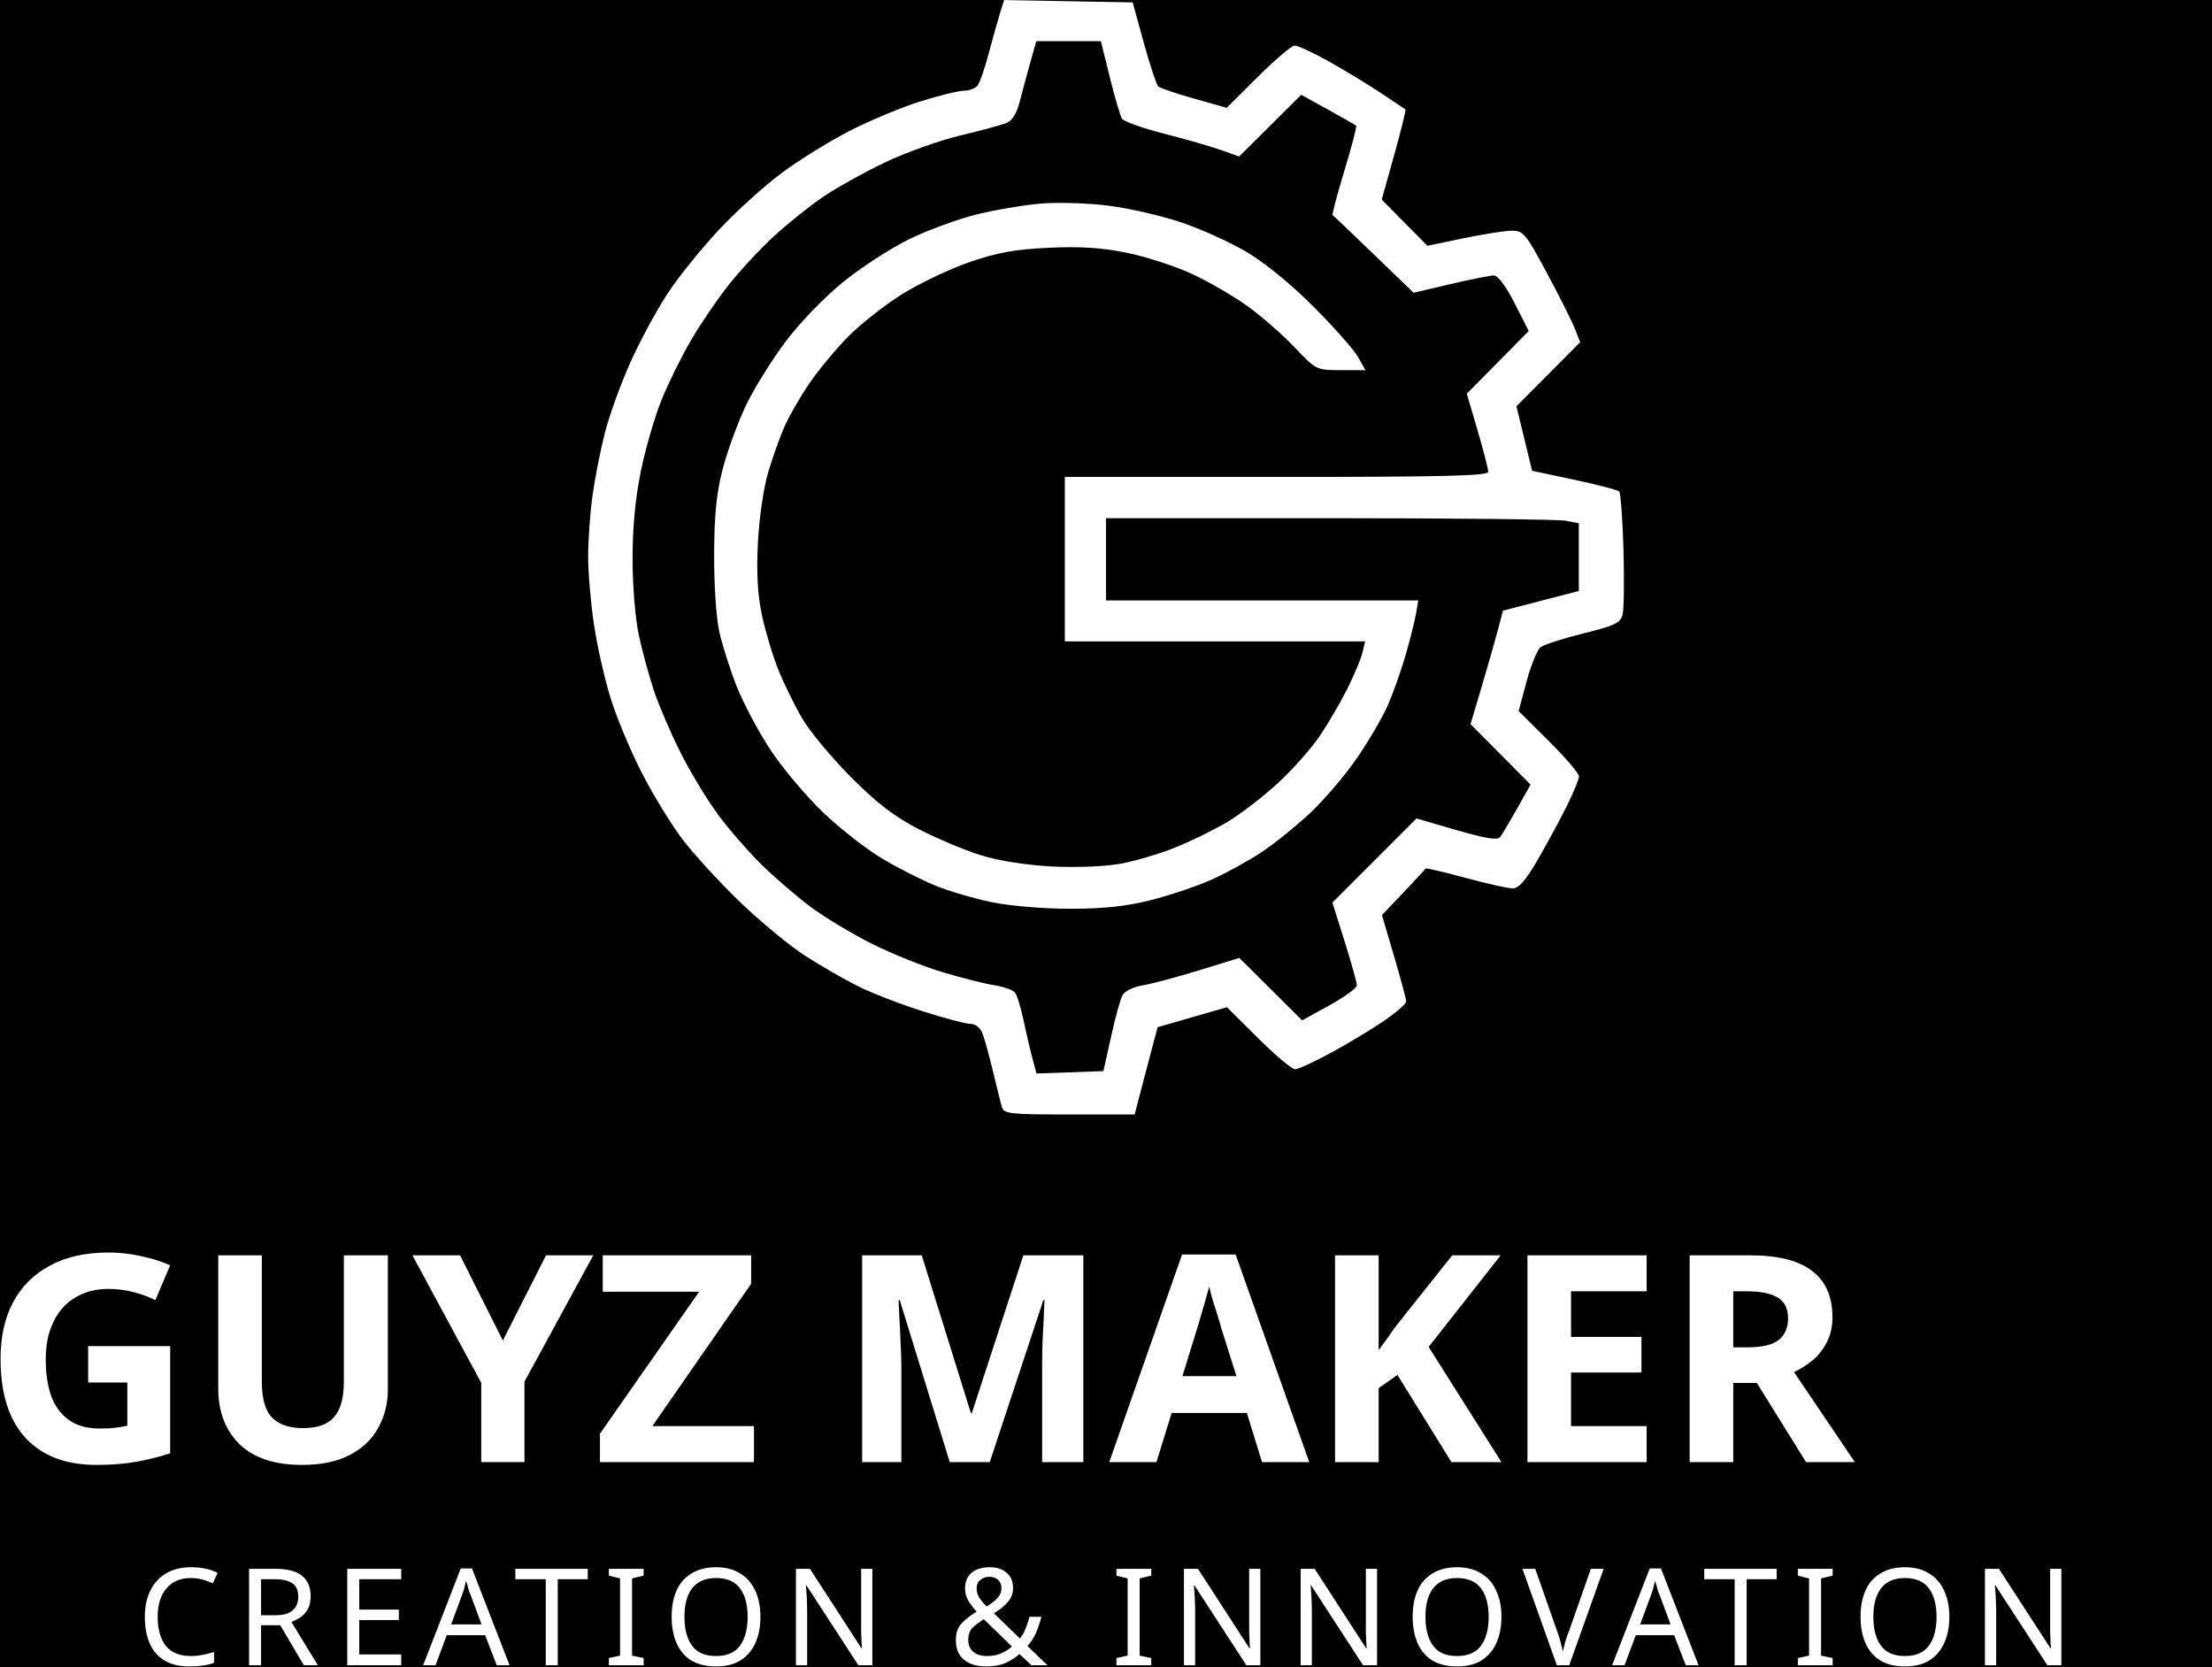
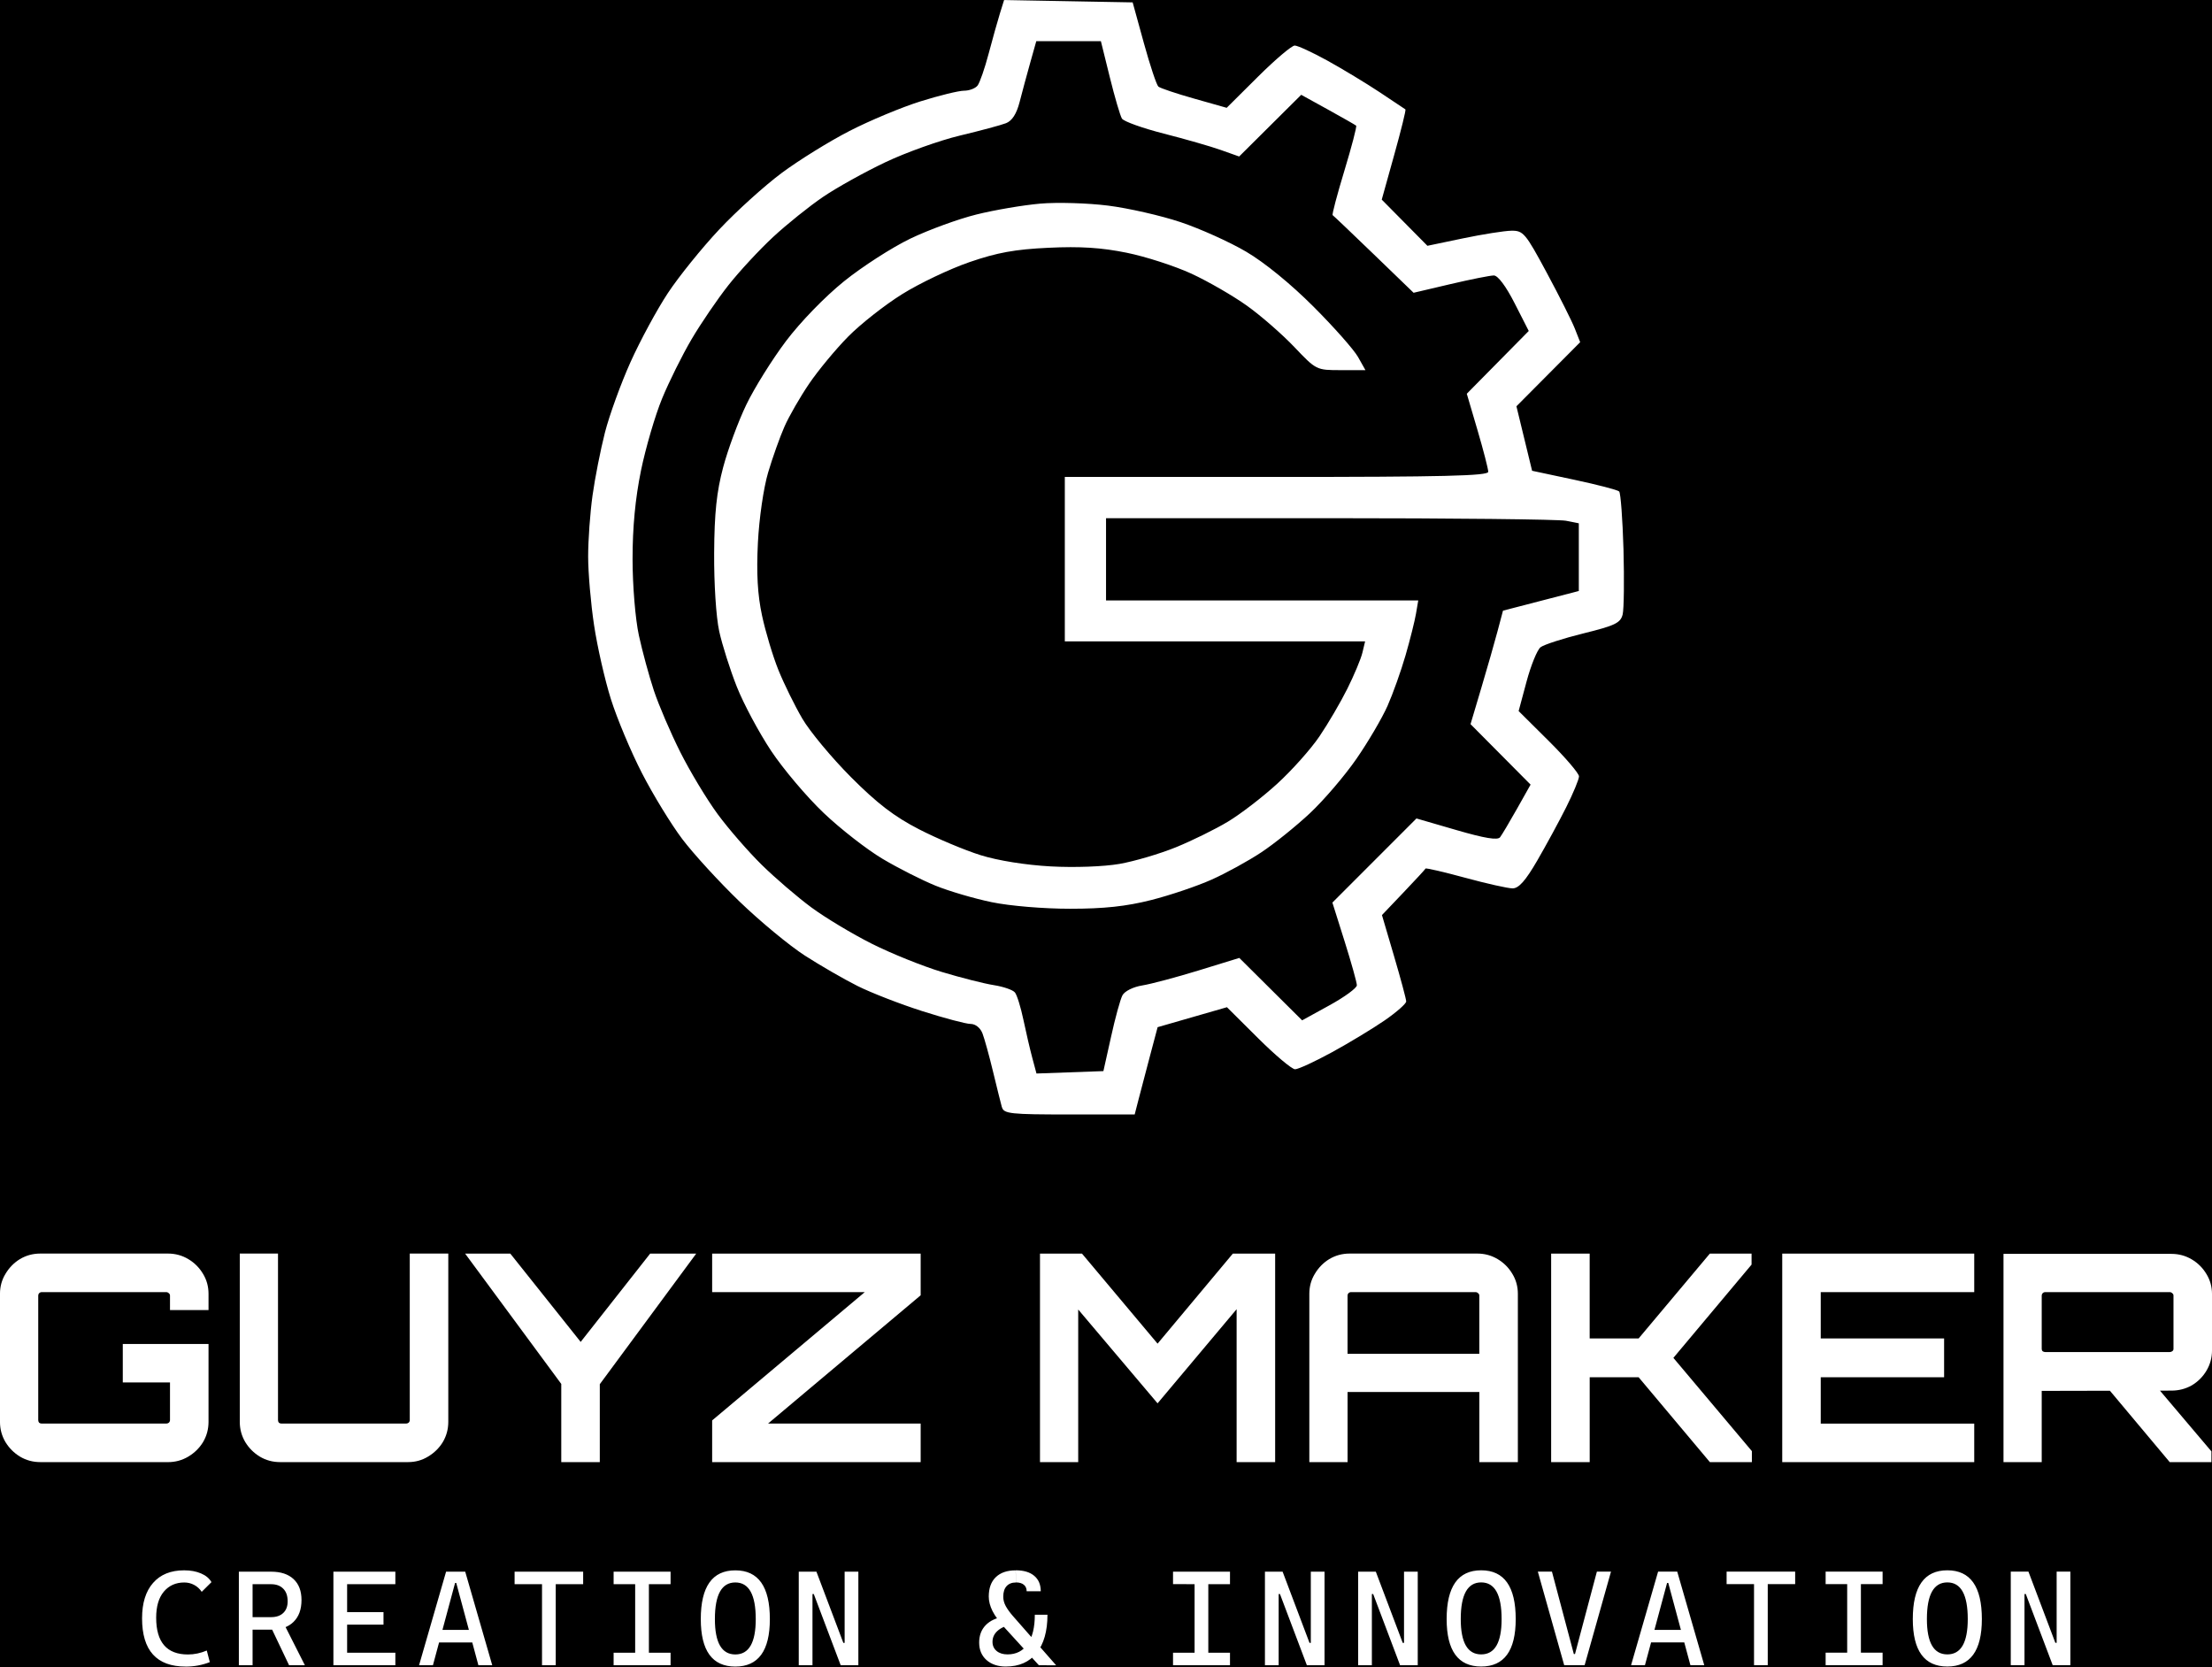
<svg xmlns="http://www.w3.org/2000/svg" width="326.572" height="246.042" viewBox="0 0 86.406 65.098" version="1.1" id="svg1" xml:space="preserve">
  <defs id="defs1" />
  <g id="layer1" transform="translate(-243.4356,-18.03234)">
    <path style="opacity:1;fill:#000000;fill-opacity:1;stroke-width:0.2;stroke-linecap:round" d="M 233.722,106.394 V 0.561 H 339.555 V 106.394 Z" id="path12" />
    <path style="fill:#ffffff;fill-opacity:1;stroke-width:4.621" d="m 282.571,61.279 c -0.042,-0.155 -0.199,-0.781 -0.346,-1.392 -0.147,-0.611 -0.332,-1.28 -0.41,-1.485 -0.084,-0.221 -0.275,-0.374 -0.466,-0.374 -0.178,0 -1.029,-0.226 -1.891,-0.501 -0.862,-0.275 -2.001,-0.718 -2.531,-0.984 -0.53,-0.266 -1.454,-0.8 -2.054,-1.186 -0.6,-0.387 -1.745,-1.334 -2.545,-2.105 -0.8,-0.771 -1.809,-1.873 -2.243,-2.448 -0.434,-0.575 -1.142,-1.733 -1.573,-2.572 -0.432,-0.839 -0.977,-2.14 -1.213,-2.89 -0.236,-0.75 -0.532,-2.051 -0.658,-2.891 -0.127,-0.839 -0.231,-2.045 -0.231,-2.679 -5.5e-4,-0.634 0.076,-1.707 0.171,-2.386 0.094,-0.678 0.313,-1.785 0.485,-2.46 0.173,-0.675 0.623,-1.914 1,-2.753 0.378,-0.839 1.035,-2.053 1.461,-2.697 0.426,-0.644 1.326,-1.759 2,-2.477 0.674,-0.718 1.774,-1.713 2.444,-2.211 0.67,-0.498 1.862,-1.237 2.65,-1.641 0.787,-0.405 2.032,-0.924 2.765,-1.154 0.733,-0.23 1.501,-0.418 1.707,-0.418 0.206,0 0.443,-0.091 0.529,-0.201 0.086,-0.11 0.28,-0.67 0.432,-1.245 0.152,-0.574 0.35,-1.28 0.44,-1.57 l 0.164,-0.526 2.511,0.046 2.511,0.046 0.438,1.59 c 0.241,0.874 0.496,1.639 0.567,1.7 0.071,0.061 0.7,0.272 1.398,0.469 l 1.27,0.359 1.223,-1.216 c 0.673,-0.669 1.318,-1.216 1.434,-1.216 0.116,0 0.693,0.266 1.281,0.591 0.588,0.325 1.504,0.878 2.033,1.229 0.53,0.351 0.985,0.654 1.011,0.674 0.028,0.018 -0.171,0.82 -0.439,1.78 l -0.486,1.744 0.892,0.902 0.892,0.902 1.393,-0.291 c 0.766,-0.16 1.616,-0.294 1.888,-0.298 0.464,-0.005 0.549,0.094 1.38,1.64 0.487,0.905 0.98,1.886 1.096,2.18 l 0.21,0.534 -1.245,1.252 -1.245,1.252 0.306,1.26 0.306,1.259 1.648,0.351 c 0.906,0.193 1.695,0.398 1.753,0.457 0.058,0.058 0.134,1.075 0.169,2.26 0.032,1.185 0.018,2.329 -0.032,2.542 -0.084,0.335 -0.289,0.435 -1.535,0.743 -0.791,0.195 -1.544,0.439 -1.673,0.54 -0.13,0.102 -0.375,0.704 -0.546,1.339 l -0.31,1.154 1.179,1.171 c 0.648,0.644 1.179,1.265 1.179,1.38 0,0.115 -0.226,0.659 -0.501,1.208 -0.276,0.55 -0.785,1.487 -1.131,2.083 -0.457,0.787 -0.721,1.084 -0.962,1.084 -0.183,0 -1.017,-0.187 -1.854,-0.415 -0.837,-0.228 -1.533,-0.389 -1.547,-0.358 -0.014,0.032 -0.403,0.452 -0.864,0.936 l -0.838,0.88 0.473,1.606 c 0.26,0.883 0.474,1.678 0.474,1.767 5.1e-4,0.088 -0.378,0.421 -0.84,0.74 -0.463,0.319 -1.389,0.879 -2.059,1.245 -0.67,0.366 -1.319,0.665 -1.442,0.665 -0.123,0 -0.772,-0.545 -1.442,-1.212 l -1.219,-1.212 -1.354,0.39 -1.354,0.39 -0.293,1.103 c -0.161,0.607 -0.362,1.374 -0.448,1.705 l -0.155,0.602 h -2.552 c -2.294,0 -2.56,-0.028 -2.631,-0.281 z m 4.264,-2.744 c 0.161,-0.736 0.362,-1.467 0.446,-1.625 0.087,-0.162 0.421,-0.329 0.773,-0.385 0.341,-0.055 1.334,-0.319 2.206,-0.587 l 1.586,-0.488 1.227,1.219 1.227,1.219 1.069,-0.588 c 0.588,-0.323 1.069,-0.675 1.069,-0.782 0,-0.107 -0.215,-0.877 -0.478,-1.712 l -0.478,-1.518 1.642,-1.643 1.642,-1.643 1.566,0.455 c 1.108,0.322 1.605,0.403 1.701,0.278 0.074,-0.098 0.372,-0.599 0.663,-1.116 l 0.528,-0.939 -1.173,-1.181 -1.173,-1.181 0.421,-1.414 c 0.232,-0.777 0.517,-1.775 0.634,-2.216 l 0.213,-0.803 1.481,-0.384 1.481,-0.384 v -1.322 -1.322 l -0.502,-0.1 c -0.276,-0.055 -4.431,-0.1 -9.234,-0.1 h -8.732 v 1.606 1.606 h 6.098 6.098 l -0.089,0.522 c -0.049,0.287 -0.232,1.018 -0.408,1.625 -0.175,0.607 -0.491,1.493 -0.702,1.97 -0.211,0.477 -0.758,1.409 -1.215,2.07 -0.457,0.661 -1.275,1.617 -1.817,2.125 -0.542,0.507 -1.396,1.195 -1.898,1.527 -0.501,0.333 -1.374,0.813 -1.94,1.066 -0.566,0.254 -1.631,0.614 -2.368,0.8 -0.973,0.246 -1.838,0.339 -3.162,0.339 -1.041,0 -2.353,-0.11 -3.06,-0.256 -0.68,-0.14 -1.67,-0.431 -2.199,-0.646 -0.529,-0.215 -1.46,-0.686 -2.068,-1.048 -0.608,-0.361 -1.643,-1.167 -2.3,-1.792 -0.657,-0.624 -1.582,-1.718 -2.056,-2.431 -0.473,-0.713 -1.075,-1.838 -1.337,-2.5 -0.262,-0.662 -0.572,-1.638 -0.688,-2.168 -0.121,-0.551 -0.205,-1.858 -0.197,-3.051 0.009,-1.575 0.098,-2.398 0.352,-3.353 0.185,-0.696 0.592,-1.796 0.904,-2.444 0.312,-0.648 1.007,-1.763 1.545,-2.477 0.569,-0.755 1.519,-1.735 2.271,-2.342 0.711,-0.574 1.877,-1.324 2.591,-1.668 0.714,-0.343 1.877,-0.768 2.584,-0.943 0.707,-0.176 1.827,-0.366 2.489,-0.424 0.662,-0.058 1.855,-0.023 2.65,0.077 0.795,0.1 2.07,0.39 2.834,0.646 0.764,0.256 1.918,0.775 2.564,1.156 0.715,0.42 1.744,1.26 2.626,2.143 0.798,0.798 1.581,1.684 1.741,1.967 l 0.29,0.515 h -0.96 c -0.957,0 -0.962,-0.003 -1.816,-0.901 -0.471,-0.496 -1.301,-1.22 -1.845,-1.61 -0.544,-0.39 -1.521,-0.954 -2.171,-1.255 -0.65,-0.3 -1.791,-0.669 -2.536,-0.82 -0.987,-0.2 -1.815,-0.253 -3.05,-0.194 -1.317,0.062 -2.006,0.188 -3.09,0.561 -0.767,0.264 -1.95,0.827 -2.628,1.25 -0.679,0.423 -1.631,1.172 -2.116,1.665 -0.485,0.493 -1.169,1.319 -1.52,1.836 -0.351,0.516 -0.784,1.269 -0.962,1.673 -0.178,0.404 -0.466,1.211 -0.639,1.794 -0.178,0.601 -0.351,1.79 -0.399,2.746 -0.06,1.191 -0.014,2.025 0.161,2.839 0.135,0.634 0.424,1.594 0.641,2.132 0.218,0.539 0.638,1.393 0.934,1.898 0.296,0.505 1.153,1.535 1.904,2.288 1.02,1.023 1.69,1.537 2.65,2.031 0.707,0.364 1.791,0.82 2.409,1.013 0.681,0.213 1.762,0.385 2.741,0.439 0.934,0.051 2.066,0.009 2.681,-0.097 0.585,-0.102 1.579,-0.395 2.208,-0.651 0.629,-0.256 1.544,-0.706 2.033,-1.001 0.489,-0.294 1.356,-0.961 1.926,-1.482 0.57,-0.521 1.312,-1.352 1.647,-1.847 0.336,-0.495 0.827,-1.334 1.091,-1.864 0.264,-0.53 0.529,-1.162 0.587,-1.405 l 0.106,-0.442 h -5.865 -5.865 v -3.212 -3.212 h 8.27 c 6.509,0 8.27,-0.042 8.27,-0.201 0,-0.11 -0.189,-0.842 -0.419,-1.625 l -0.419,-1.424 1.21,-1.226 1.21,-1.226 -0.552,-1.084 c -0.337,-0.662 -0.653,-1.084 -0.811,-1.084 -0.142,0 -0.906,0.152 -1.697,0.338 l -1.438,0.338 -1.552,-1.499 c -0.854,-0.824 -1.578,-1.514 -1.61,-1.533 -0.032,-0.018 0.175,-0.801 0.459,-1.738 0.284,-0.937 0.491,-1.728 0.459,-1.758 -0.032,-0.028 -0.527,-0.312 -1.102,-0.629 l -1.044,-0.576 -1.212,1.205 -1.212,1.205 -0.715,-0.254 c -0.393,-0.14 -1.395,-0.428 -2.227,-0.64 -0.832,-0.212 -1.568,-0.476 -1.637,-0.587 -0.068,-0.11 -0.281,-0.836 -0.473,-1.612 l -0.349,-1.411 h -1.262 -1.262 l -0.237,0.843 c -0.13,0.464 -0.317,1.153 -0.414,1.533 -0.119,0.462 -0.294,0.735 -0.531,0.827 -0.194,0.076 -1.003,0.293 -1.798,0.483 -0.795,0.19 -2.104,0.658 -2.91,1.04 -0.806,0.382 -1.904,0.992 -2.439,1.356 -0.536,0.364 -1.412,1.067 -1.947,1.563 -0.535,0.496 -1.323,1.345 -1.751,1.888 -0.428,0.543 -1.075,1.492 -1.439,2.111 -0.364,0.618 -0.882,1.661 -1.152,2.318 -0.27,0.656 -0.64,1.921 -0.823,2.81 -0.223,1.09 -0.33,2.219 -0.329,3.464 10e-4,1.041 0.109,2.337 0.246,2.971 0.134,0.618 0.398,1.59 0.587,2.159 0.189,0.569 0.654,1.653 1.034,2.409 0.38,0.756 1.036,1.844 1.458,2.418 0.422,0.574 1.197,1.465 1.722,1.981 0.525,0.515 1.398,1.264 1.94,1.664 0.542,0.4 1.603,1.037 2.357,1.416 0.754,0.379 1.982,0.875 2.73,1.101 0.748,0.226 1.665,0.459 2.039,0.517 0.374,0.058 0.745,0.187 0.824,0.287 0.08,0.099 0.228,0.578 0.33,1.064 0.102,0.486 0.258,1.157 0.348,1.492 l 0.163,0.609 1.307,-0.047 1.307,-0.047 z" id="path5" />
-     <text xml:space="preserve" style="font-style:normal;font-variant:normal;font-weight:bold;font-stretch:normal;font-size:11.313px;line-height:0;font-family:orbitron;-inkscape-font-specification:'orbitron Bold';letter-spacing:0px;word-spacing:0px;fill:#ffffff;fill-opacity:1;stroke-width:1.283;stroke-linecap:round" x="242.802" y="75.144" id="text5">
-       <tspan id="tspan5" x="242.802" y="75.144" style="font-style:normal;font-variant:normal;font-weight:bold;font-stretch:normal;font-family:orbitron;-inkscape-font-specification:'orbitron Bold';letter-spacing:0px;fill:#ffffff;fill-opacity:1;stroke-width:1.283">GUYZ MAKER</tspan>
-     </text>
-     <text xml:space="preserve" style="font-style:normal;font-variant:normal;font-weight:normal;font-stretch:normal;font-size:5.273px;line-height:0;font-family:'Cascadia Mono';-inkscape-font-specification:'Cascadia Mono';letter-spacing:0.552px;word-spacing:0px;opacity:1;fill:#ffffff;fill-opacity:1;stroke-width:0.598;stroke-linecap:round" x="248.764" y="83.079" id="text6">
-       <tspan id="tspan6" style="font-style:normal;font-variant:normal;font-weight:normal;font-stretch:normal;font-family:'Cascadia Mono';-inkscape-font-specification:'Cascadia Mono';letter-spacing:0.552px;fill:#ffffff;fill-opacity:1;stroke-width:0.598" x="248.764" y="83.079">CREATION &amp; INNOVATION</tspan>
-     </text>
+     <path d="m 245.008,75.144 q -0.43,0 -0.792,-0.215 -0.351,-0.215 -0.566,-0.566 -0.215,-0.362 -0.215,-0.792 V 68.571 q 0,-0.43 0.215,-0.781 0.215,-0.362 0.566,-0.577 0.362,-0.215 0.792,-0.215 h 4.989 q 0.43,0 0.792,0.215 0.362,0.215 0.577,0.577 0.215,0.351 0.215,0.781 v 0.634 h -1.505 v -0.566 q 0,-0.057 -0.045,-0.09 -0.045,-0.045 -0.102,-0.045 h -4.864 q -0.057,0 -0.102,0.045 -0.034,0.034 -0.034,0.09 v 4.864 q 0,0.057 0.034,0.102 0.045,0.034 0.102,0.034 h 4.864 q 0.057,0 0.102,-0.034 0.045,-0.045 0.045,-0.102 v -1.471 h -1.844 V 70.529 h 3.349 v 3.043 q 0,0.43 -0.215,0.792 -0.215,0.351 -0.577,0.566 -0.362,0.215 -0.792,0.215 z m 9.367,0 q -0.43,0 -0.792,-0.215 -0.351,-0.215 -0.566,-0.566 -0.215,-0.362 -0.215,-0.792 v -6.573 h 1.493 v 6.505 q 0,0.057 0.034,0.102 0.045,0.034 0.102,0.034 h 4.864 q 0.057,0 0.102,-0.034 0.045,-0.045 0.045,-0.102 v -6.505 h 1.505 v 6.573 q 0,0.43 -0.215,0.792 -0.215,0.351 -0.577,0.566 -0.351,0.215 -0.781,0.215 h -5 z m 10.985,0 v 0 -3.054 l -3.756,-5.091 h 1.765 l 2.749,3.45 2.715,-3.45 h 1.799 l -3.767,5.102 v 3.043 z m 5.894,0 v 0 -1.629 l 5.962,-5.011 h -5.962 v -1.505 h 8.145 v 1.629 l -5.962,5.011 h 5.962 v 1.505 z m 12.806,0 v -8.145 h 1.64 l 2.953,3.518 2.941,-3.518 h 1.652 v 8.145 h -1.505 v -5.973 l -3.088,3.677 -3.1,-3.665 v 5.962 z m 10.521,0 V 68.571 q 0,-0.43 0.215,-0.781 0.215,-0.362 0.566,-0.577 0.362,-0.215 0.792,-0.215 h 4.989 q 0.43,0 0.792,0.215 0.362,0.215 0.577,0.577 0.215,0.351 0.215,0.781 v 6.573 h -1.505 v -2.738 h -5.147 v 2.738 z m 1.493,-4.231 h 5.147 v -2.274 q 0,-0.057 -0.045,-0.09 -0.045,-0.045 -0.102,-0.045 h -4.864 q -0.057,0 -0.102,0.045 -0.034,0.034 -0.034,0.09 v 2.274 z m 7.953,4.231 v -8.145 h 1.505 v 3.315 h 1.912 l 2.783,-3.315 h 1.629 v 0.43 l -3.054,3.643 3.066,3.643 v 0.43 h -1.64 l -2.783,-3.315 h -1.912 v 3.315 z m 9.027,0 v -8.145 h 7.5 v 1.505 h -5.996 v 1.81 h 4.819 v 1.516 h -4.819 v 1.81 h 5.996 v 1.505 z m 15.136,0 -2.455,-2.93 h 1.957 l 2.127,2.511 v 0.419 z m -6.493,0 v -8.134 h 6.561 q 0.43,0 0.792,0.215 0.362,0.215 0.577,0.577 0.215,0.351 0.215,0.781 v 2.195 q 0,0.43 -0.215,0.792 -0.215,0.362 -0.577,0.577 -0.362,0.204 -0.792,0.204 l -5.068,0.011 v 2.783 z m 1.629,-4.299 h 4.864 q 0.057,0 0.102,-0.034 0.045,-0.034 0.045,-0.09 v -2.082 q 0,-0.057 -0.045,-0.09 -0.045,-0.045 -0.102,-0.045 h -4.864 q -0.057,0 -0.102,0.045 -0.034,0.034 -0.034,0.09 v 2.082 q 0,0.057 0.034,0.09 0.045,0.034 0.102,0.034 z" id="text5" style="font-weight:bold;font-size:11.313px;line-height:0;font-family:orbitron;-inkscape-font-specification:'orbitron Bold';letter-spacing:0px;word-spacing:0px;fill:#ffffff;stroke-width:1.283;stroke-linecap:round" aria-label="GUYZ MAKER" />
+     <path d="m 250.69,83.131 q -1.705,0 -1.705,-1.885 0,-0.894 0.43,-1.383 0.43,-0.492 1.213,-0.492 0.379,0 0.659,0.121 0.281,0.118 0.409,0.34 l -0.381,0.379 q -0.116,-0.175 -0.296,-0.27 -0.178,-0.095 -0.386,-0.095 -0.497,0 -0.798,0.358 -0.299,0.358 -0.299,1.017 0,1.437 1.241,1.437 0.373,0 0.736,-0.154 l 0.118,0.453 q -0.448,0.175 -0.942,0.175 z m 2.576,-1.442 v -0.489 h 0.757 q 0.306,0 0.476,-0.162 0.173,-0.162 0.173,-0.456 0,-0.322 -0.173,-0.494 -0.17,-0.175 -0.476,-0.175 h -0.747 l -0.062,-0.489 h 0.809 q 0.569,0 0.878,0.288 0.312,0.288 0.312,0.819 0,0.551 -0.312,0.855 -0.309,0.304 -0.878,0.304 z m -0.5,1.39 v -3.656 h 0.536 v 3.656 z m 1.962,0 -0.819,-1.72 h 0.566 l 0.87,1.72 z m 1.731,0 v -3.656 h 0.536 v 3.656 z m 0,0 v -0.489 h 2.42 v 0.489 z m 0,-1.586 v -0.489 h 1.957 v 0.489 z m 0,-1.581 v -0.489 h 2.42 v 0.489 z m 3.346,3.167 1.056,-3.656 h 0.747 l 1.056,3.656 h -0.541 l -0.865,-3.214 h -0.046 l -0.865,3.214 z m 0.489,-0.891 v -0.489 h 1.854 v 0.489 z m 4.314,0.891 v -3.656 h 0.536 v 3.656 z m -1.071,-3.167 v -0.489 h 2.678 v 0.489 z m 4.71,3.167 v -3.656 h 0.536 v 3.656 z m -0.842,0 v -0.489 h 2.225 v 0.489 z m 0,-3.167 v -0.489 h 2.225 v 0.489 z m 4.754,3.219 q -1.349,0 -1.349,-1.854 0,-1.905 1.349,-1.905 1.349,0 1.349,1.905 0,1.854 -1.349,1.854 z m 0,-0.474 q 0.798,0 0.798,-1.38 0,-1.432 -0.798,-1.432 -0.798,0 -0.798,1.432 0,1.38 0.798,1.38 z m 4.116,0.422 -1.051,-2.781 h -0.237 v -0.875 h 0.34 l 1.051,2.781 h 0.129 v 0.875 z m -1.638,0 v -3.656 h 0.536 v 3.656 z m 1.792,0 v -3.656 h 0.536 v 3.656 z m 7.588,0 -1.329,-1.457 q -0.335,-0.368 -0.482,-0.659 -0.147,-0.294 -0.147,-0.566 0,-0.492 0.273,-0.757 0.276,-0.268 0.778,-0.268 l 0.01,0.474 q -0.234,0 -0.366,0.144 -0.129,0.144 -0.129,0.412 0,0.188 0.098,0.368 0.1,0.18 0.273,0.379 l 1.694,1.931 z m -1.287,0.051 q -0.471,0 -0.76,-0.255 -0.286,-0.257 -0.286,-0.682 0,-0.415 0.255,-0.68 0.258,-0.265 0.724,-0.335 l 0.283,0.314 q -0.355,0.07 -0.548,0.247 -0.193,0.175 -0.193,0.427 0,0.219 0.16,0.355 0.162,0.134 0.427,0.134 0.51,0 0.788,-0.404 0.278,-0.404 0.278,-1.146 h 0.494 q 0,0.966 -0.425,1.496 -0.425,0.528 -1.197,0.528 z m 0.809,-2.941 q 0,-0.167 -0.111,-0.255 -0.108,-0.09 -0.306,-0.09 l -0.01,-0.474 q 0.466,0 0.721,0.214 0.257,0.214 0.257,0.605 z m 6.56,2.889 V 79.423 h 0.536 v 3.656 z m -0.842,0 v -0.489 h 2.225 v 0.489 z m 0,-3.167 V 79.423 h 2.225 v 0.489 z m 5.228,3.167 -1.051,-2.781 h -0.237 V 79.423 h 0.34 l 1.051,2.781 h 0.129 v 0.875 z m -1.638,0 V 79.423 h 0.536 v 3.656 z m 1.792,0 V 79.423 h 0.536 v 3.656 z m 3.487,0 -1.051,-2.781 h -0.237 V 79.423 h 0.34 l 1.051,2.781 h 0.129 v 0.875 z m -1.638,0 V 79.423 h 0.536 v 3.656 z m 1.792,0 V 79.423 h 0.536 v 3.656 z m 3.014,0.051 q -1.349,0 -1.349,-1.854 0,-1.905 1.349,-1.905 1.349,0 1.349,1.905 0,1.854 -1.349,1.854 z m 0,-0.474 q 0.798,0 0.798,-1.38 0,-1.432 -0.798,-1.432 -0.798,0 -0.798,1.432 0,1.38 0.798,1.38 z m 3.243,0.422 -1.03,-3.656 h 0.551 l 0.855,3.219 h 0.046 l 0.855,-3.219 h 0.551 l -1.03,3.656 z m 2.612,0 1.056,-3.656 h 0.747 l 1.056,3.656 h -0.541 l -0.865,-3.214 h -0.046 l -0.865,3.214 z m 0.489,-0.891 v -0.489 h 1.854 v 0.489 z m 4.314,0.891 v -3.656 h 0.536 v 3.656 z m -1.071,-3.167 v -0.489 h 2.678 v 0.489 z m 4.71,3.167 v -3.656 h 0.536 v 3.656 z m -0.842,0 v -0.489 h 2.225 v 0.489 z m 0,-3.167 v -0.489 h 2.225 v 0.489 z m 4.754,3.219 q -1.349,0 -1.349,-1.854 0,-1.905 1.349,-1.905 1.349,0 1.349,1.905 0,1.854 -1.349,1.854 z m 0,-0.474 q 0.798,0 0.798,-1.38 0,-1.432 -0.798,-1.432 -0.798,0 -0.798,1.432 0,1.38 0.798,1.38 z m 4.116,0.422 -1.051,-2.781 h -0.237 v -0.875 h 0.34 l 1.051,2.781 h 0.129 v 0.875 z m -1.638,0 v -3.656 h 0.536 v 3.656 z m 1.792,0 v -3.656 h 0.536 v 3.656 z" id="text6" style="font-size:5.273px;line-height:0;font-family:'Cascadia Mono';-inkscape-font-specification:'Cascadia Mono';letter-spacing:0.552px;word-spacing:0px;fill:#ffffff;stroke-width:0.598;stroke-linecap:round" aria-label="CREATION &amp; INNOVATION" />
  </g>
</svg>
